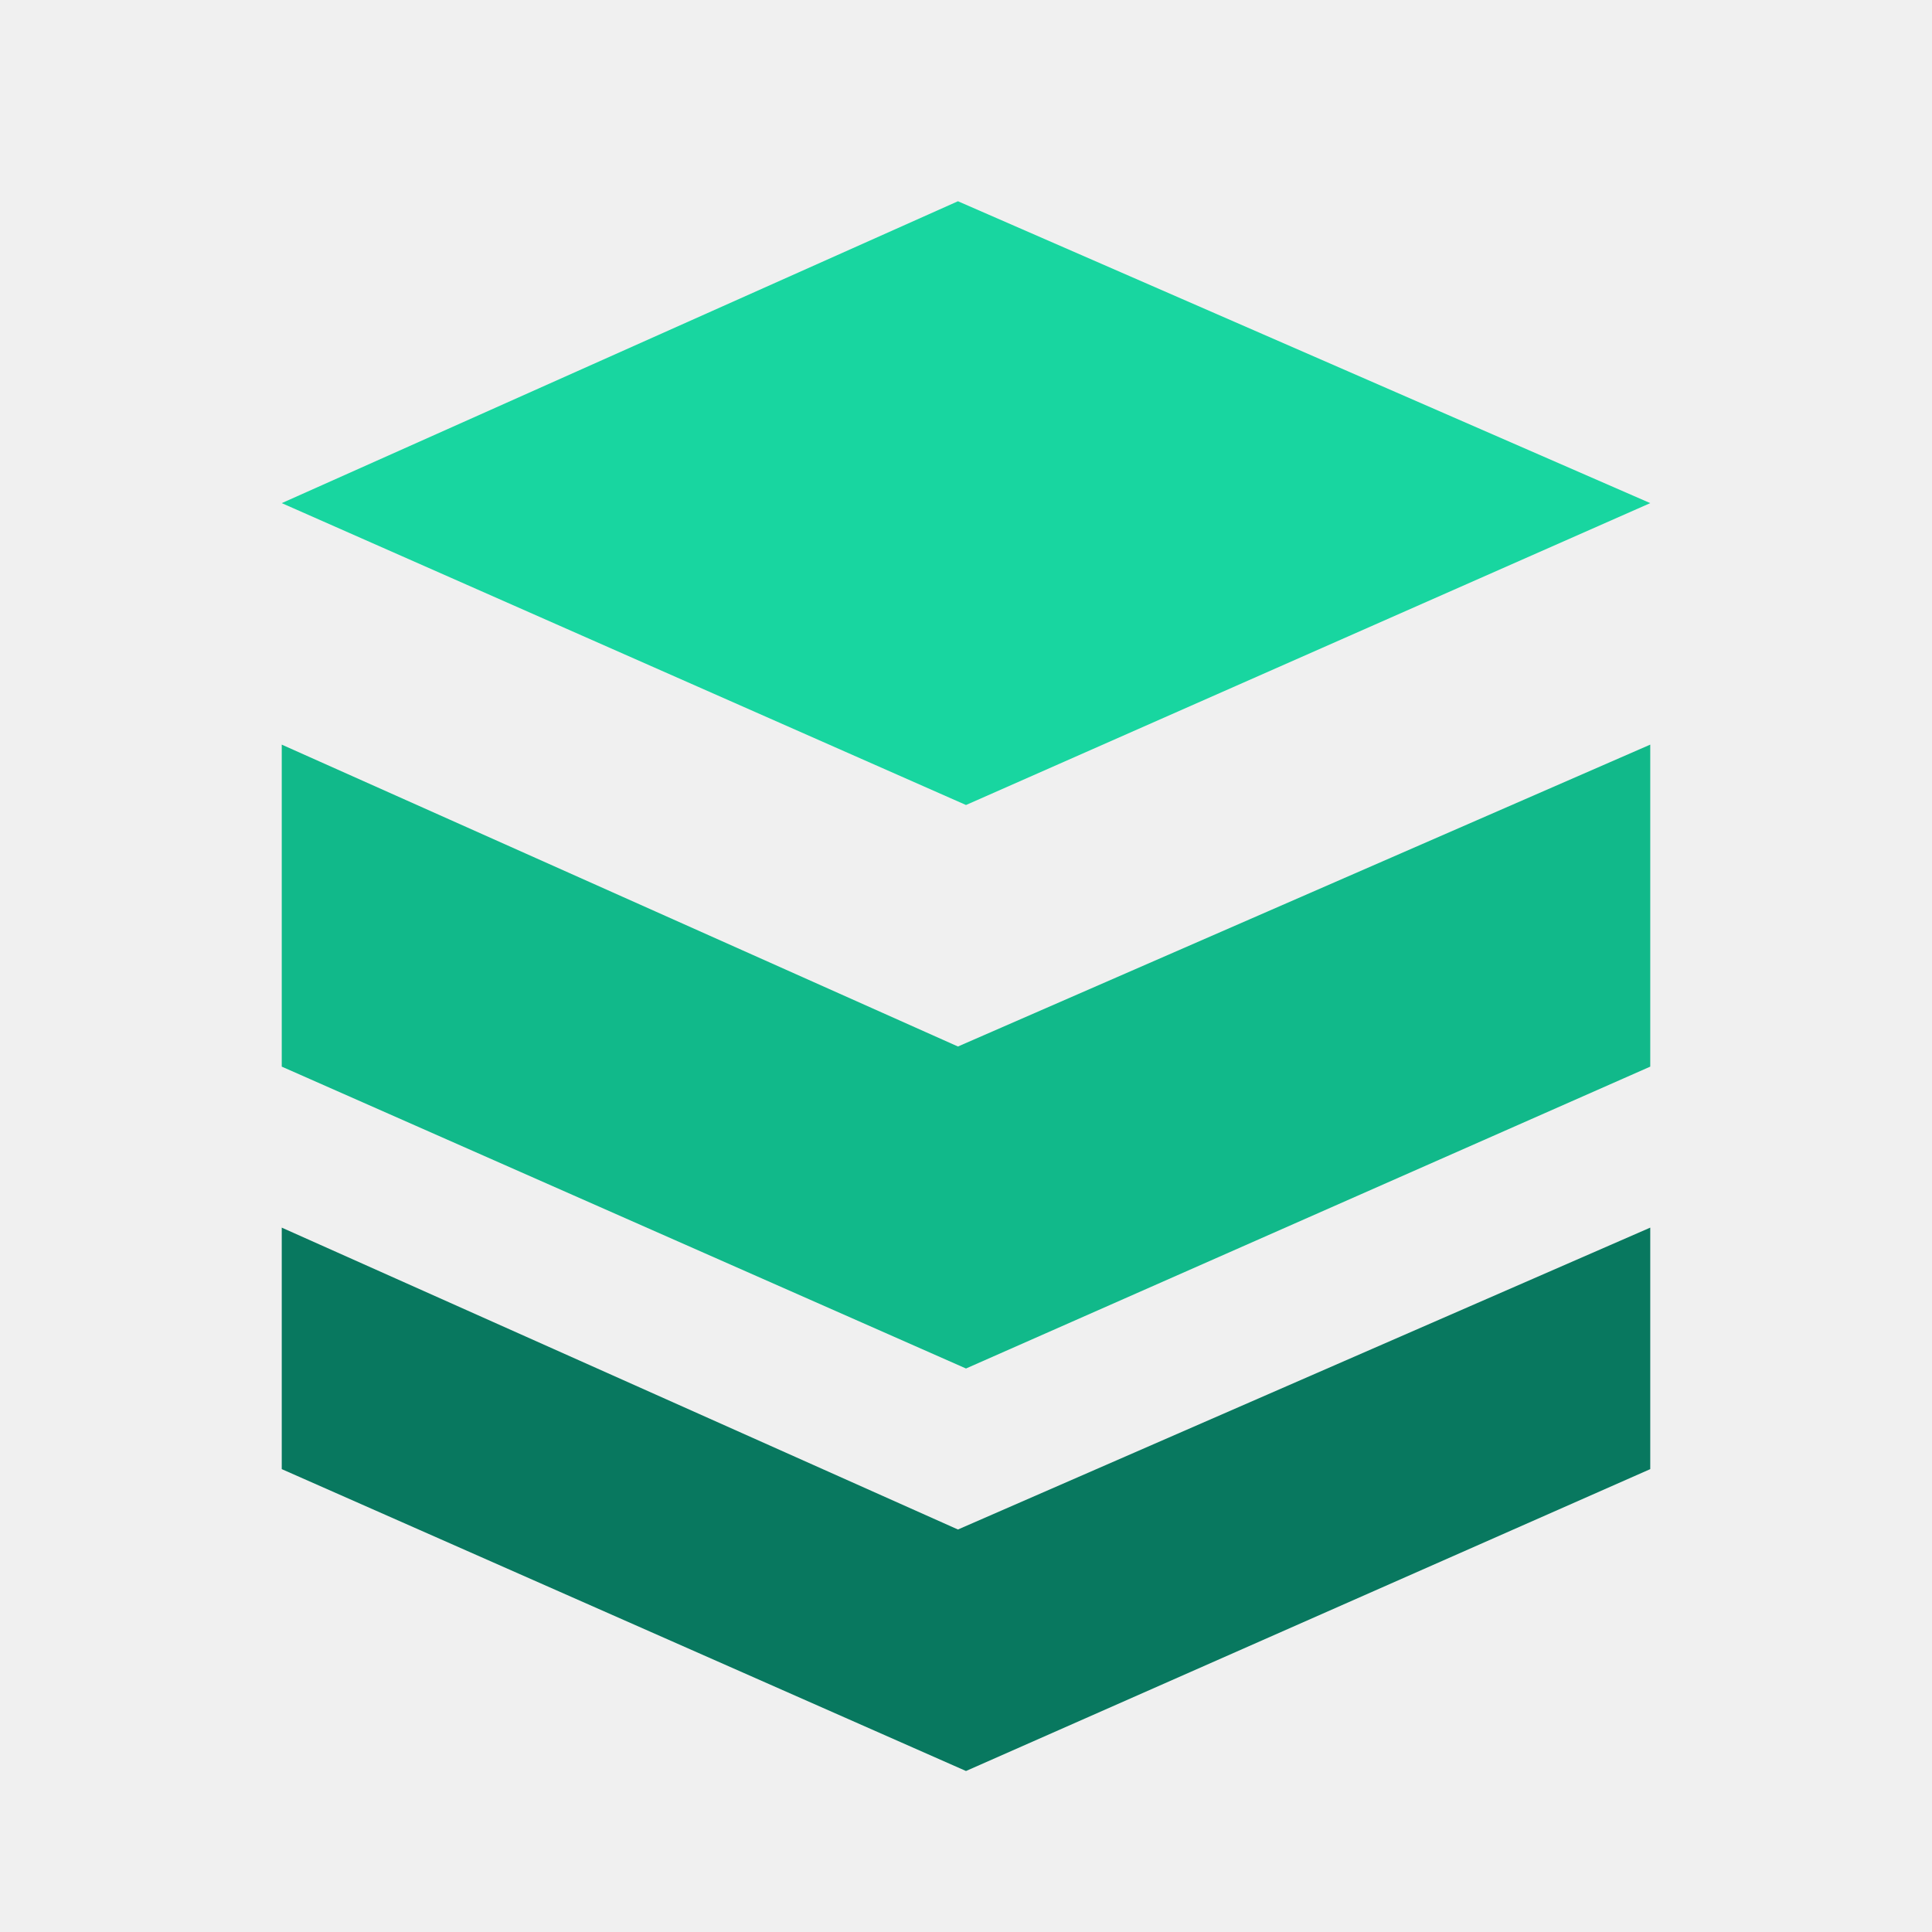
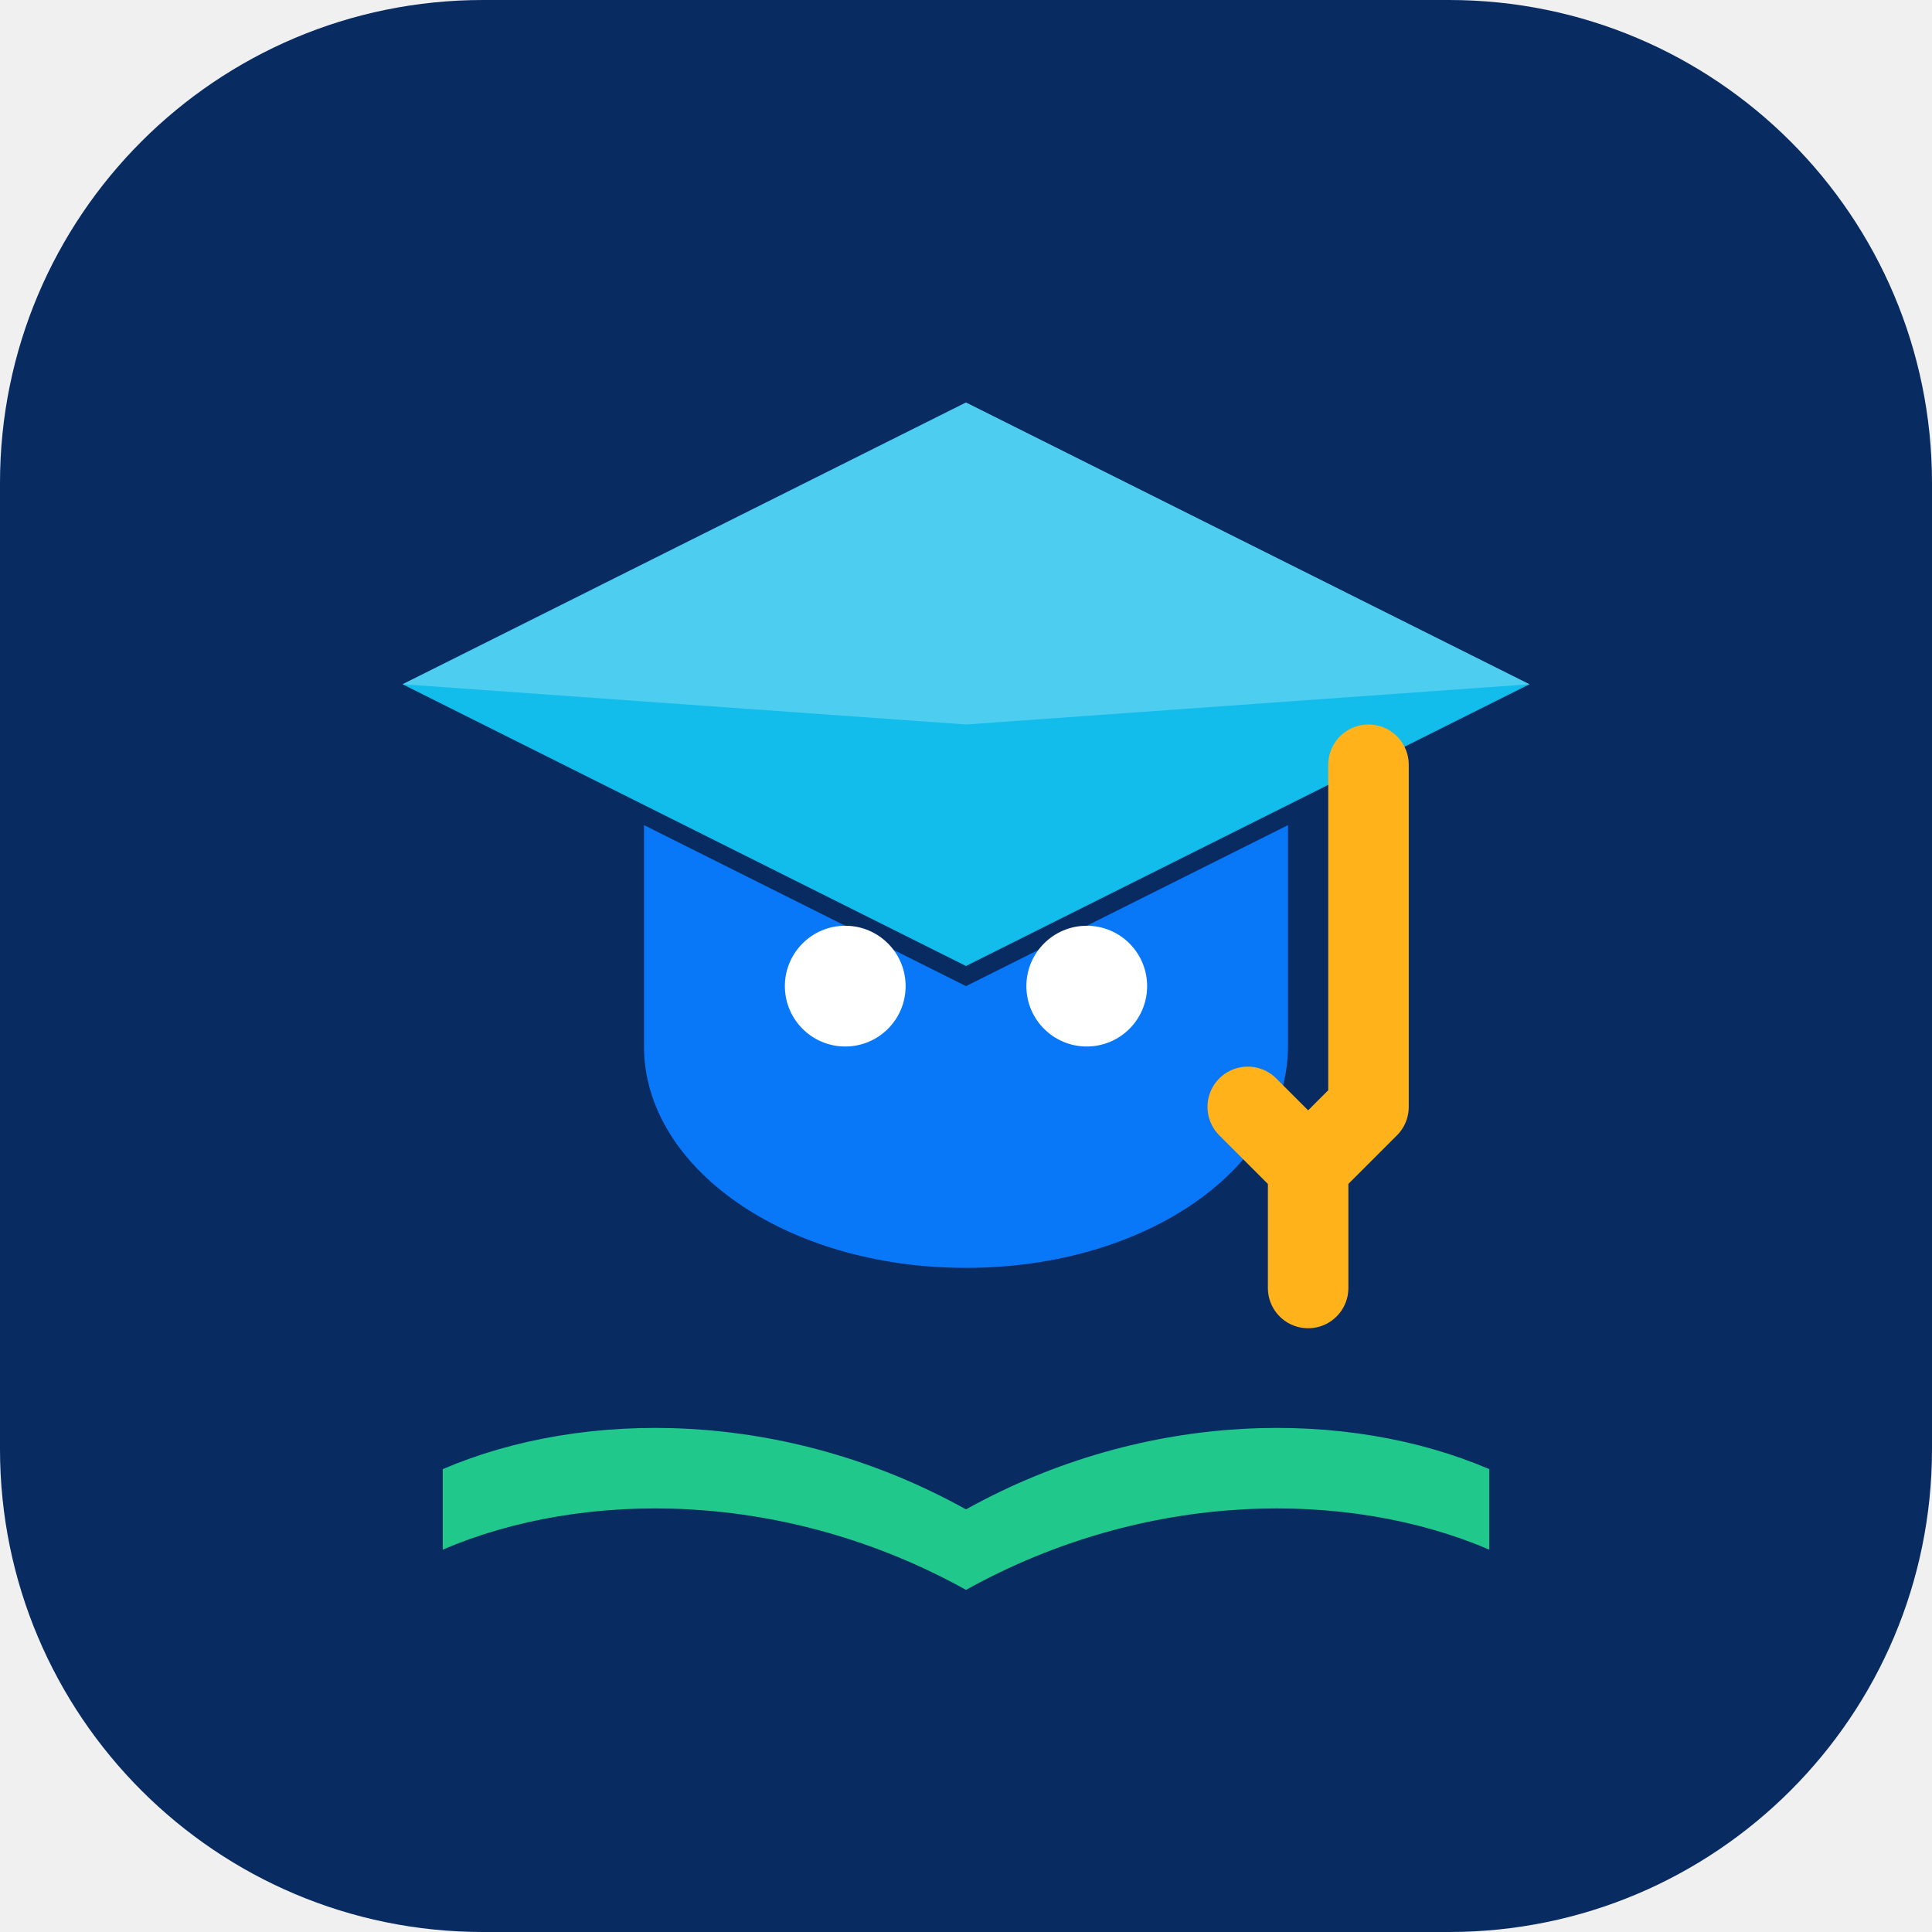
<svg xmlns="http://www.w3.org/2000/svg" viewBox="0 0 48 48" fill="none">
-   <path d="M7 12.5 23.8 5 41 12.5 24 20 7 12.5Z" fill="#18D6A0" />
-   <path d="M7 18.5 23.8 26 41 18.5v8L24 34 7 26.5v-8Z" fill="#11B98A" />
-   <path d="M7 30.5 23.8 38 41 30.5v6L24 44 7 36.5v-6Z" fill="#08785F" />
+   <rect width="48" height="48" rx="12" fill="#082B62" />
+   <path d="M24 10L38 17L24 24L10 17L24 10Z" fill="#12BCEB" />
+   <path d="M24 10L38 17L24 18L10 17L24 10Z" fill="#FFFFFF" fill-opacity="0.25" />
+   <path d="M16 20.5V26C16 29 19.5 31.5 24 31.5C28.5 31.5 32 29 32 26V20.5L24 24.5L16 20.5Z" fill="#0878F9" />
+   <path d="M34 19V27.5L32.5 29M32.5 29L31 27.5M32.5 29V32" stroke="#FFB21A" stroke-width="2" stroke-linecap="round" stroke-linejoin="round" />
+   <path d="M11 36.5C14.5 35 19.5 35 24 37.5C28.5 35 33.5 35 37 36.5V38.5C33.5 37 28.5 37 24 39.5C19.5 37 14.5 37 11 38.5V36.5Z" fill="#20C98B" />
+   <circle cx="21" cy="24.5" r="1.5" fill="#FFFFFF" />
+   <circle cx="27" cy="24.5" r="1.5" fill="#FFFFFF" />
</svg>
